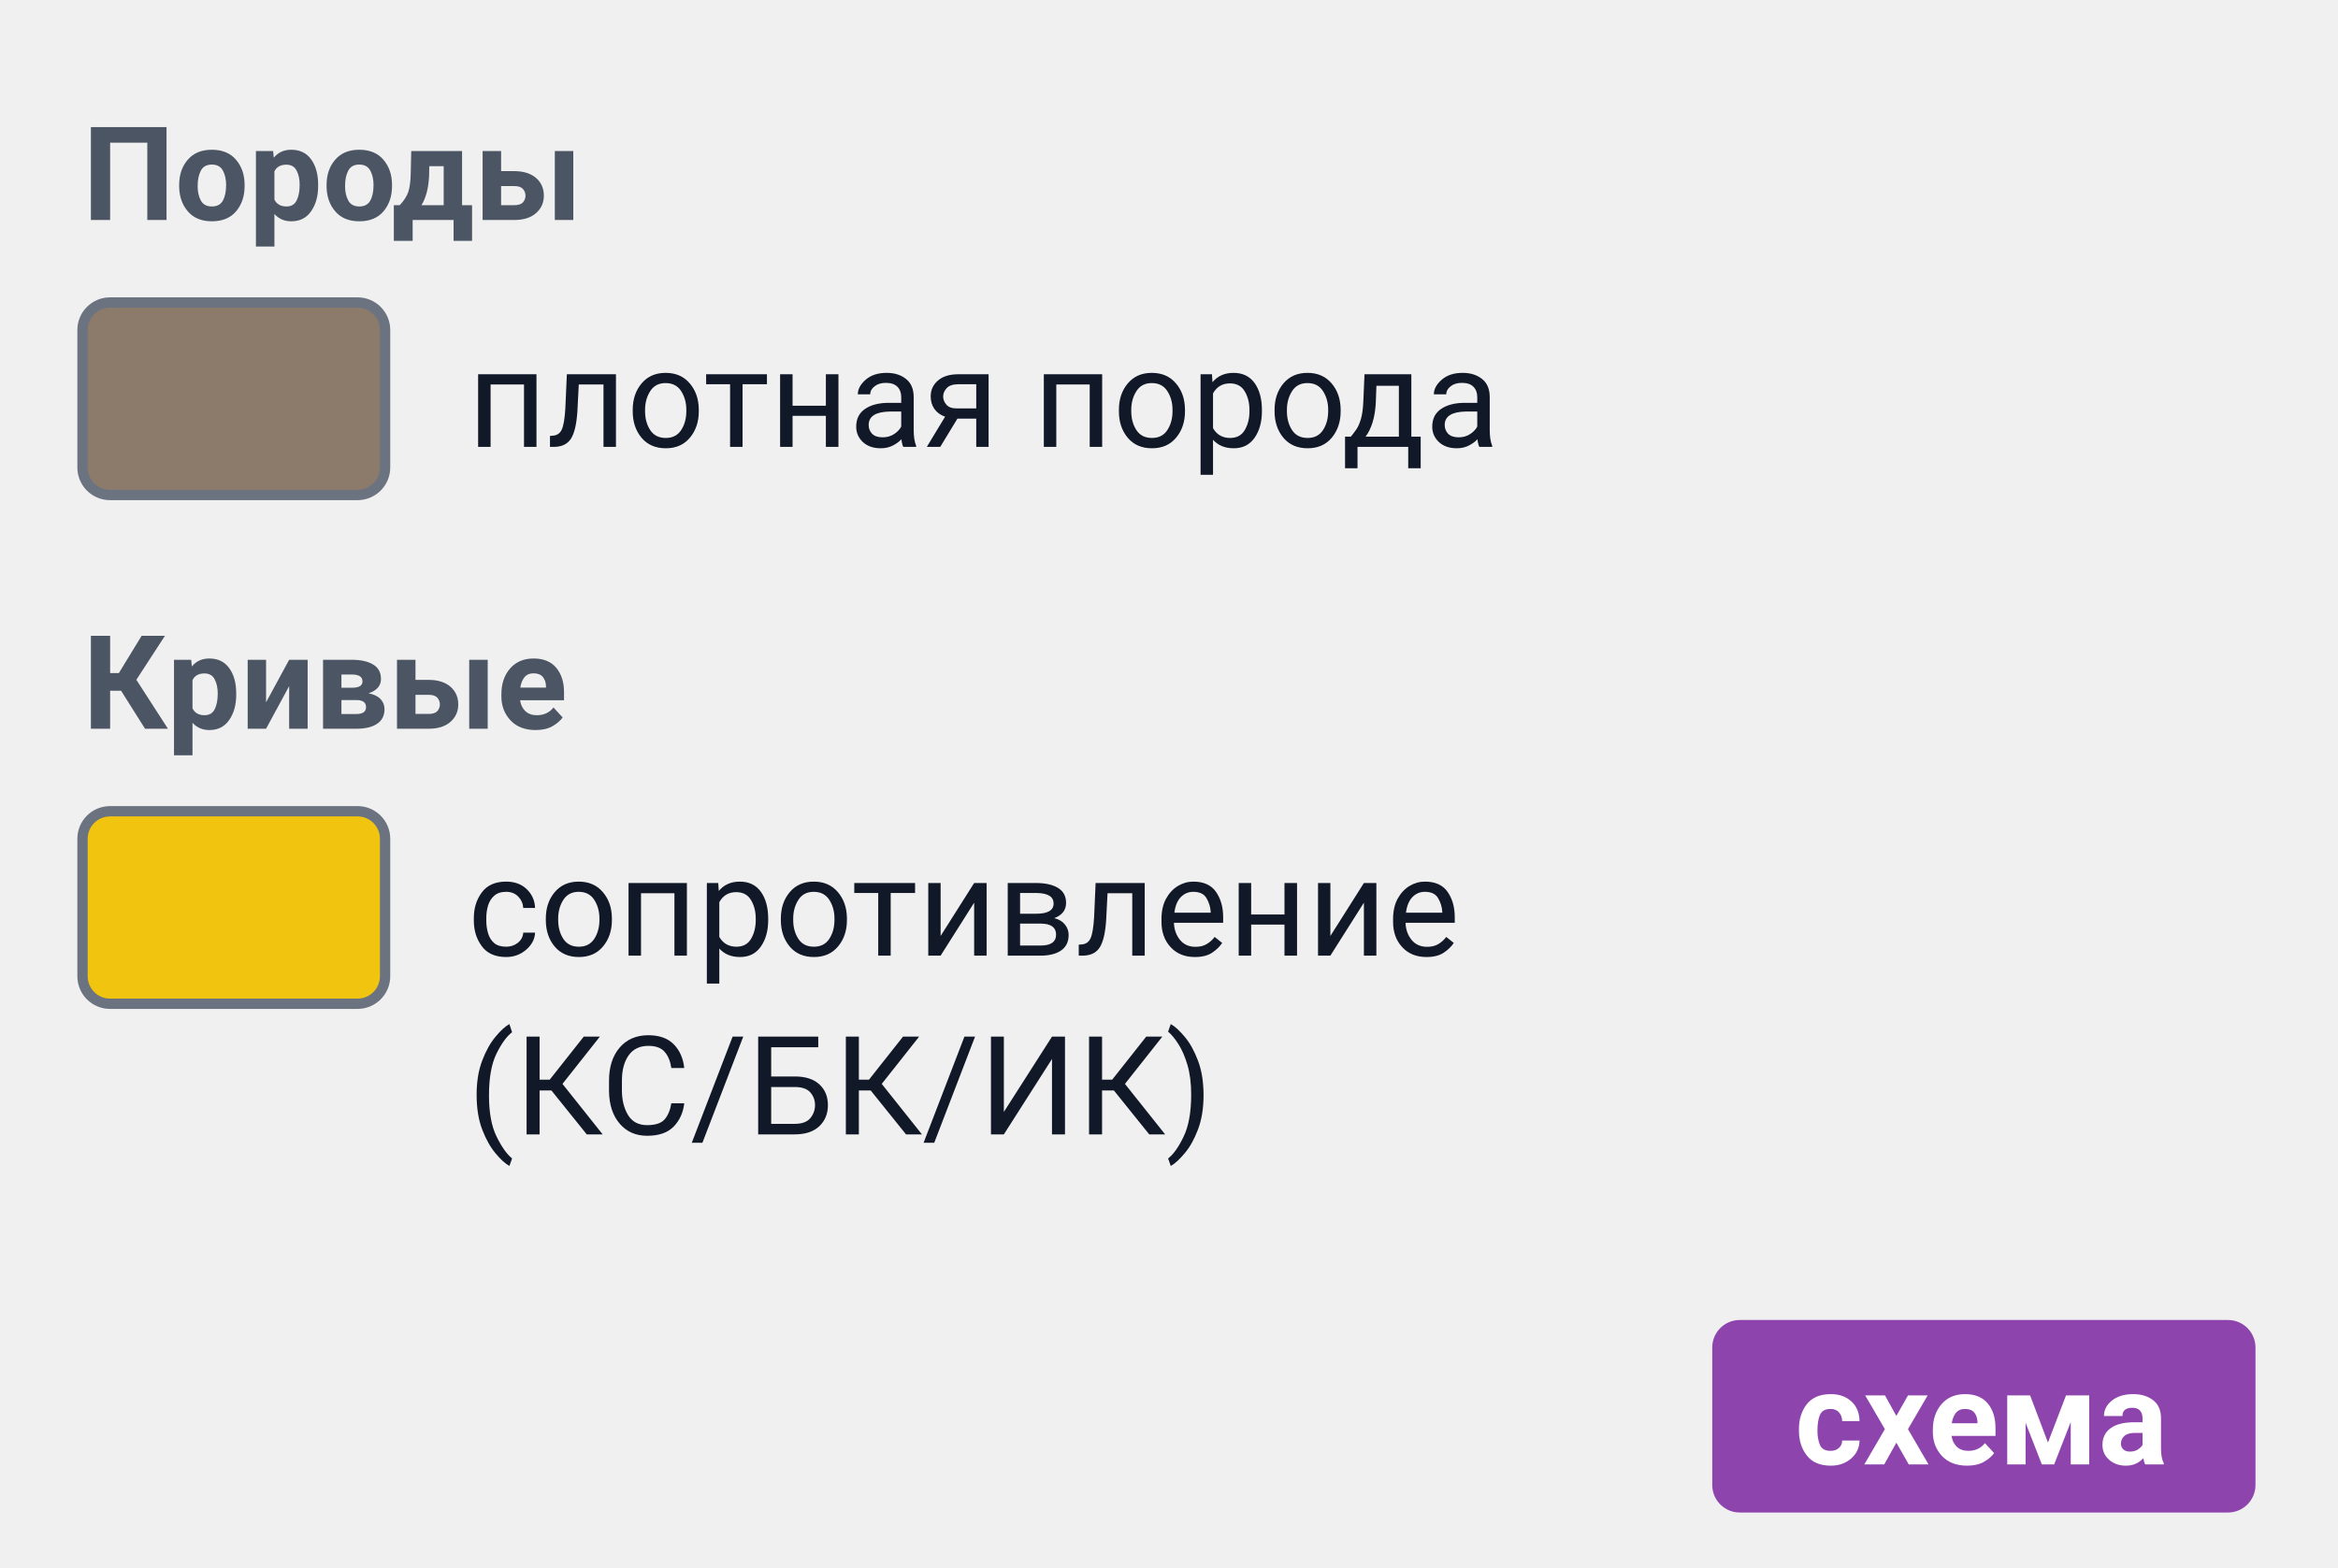
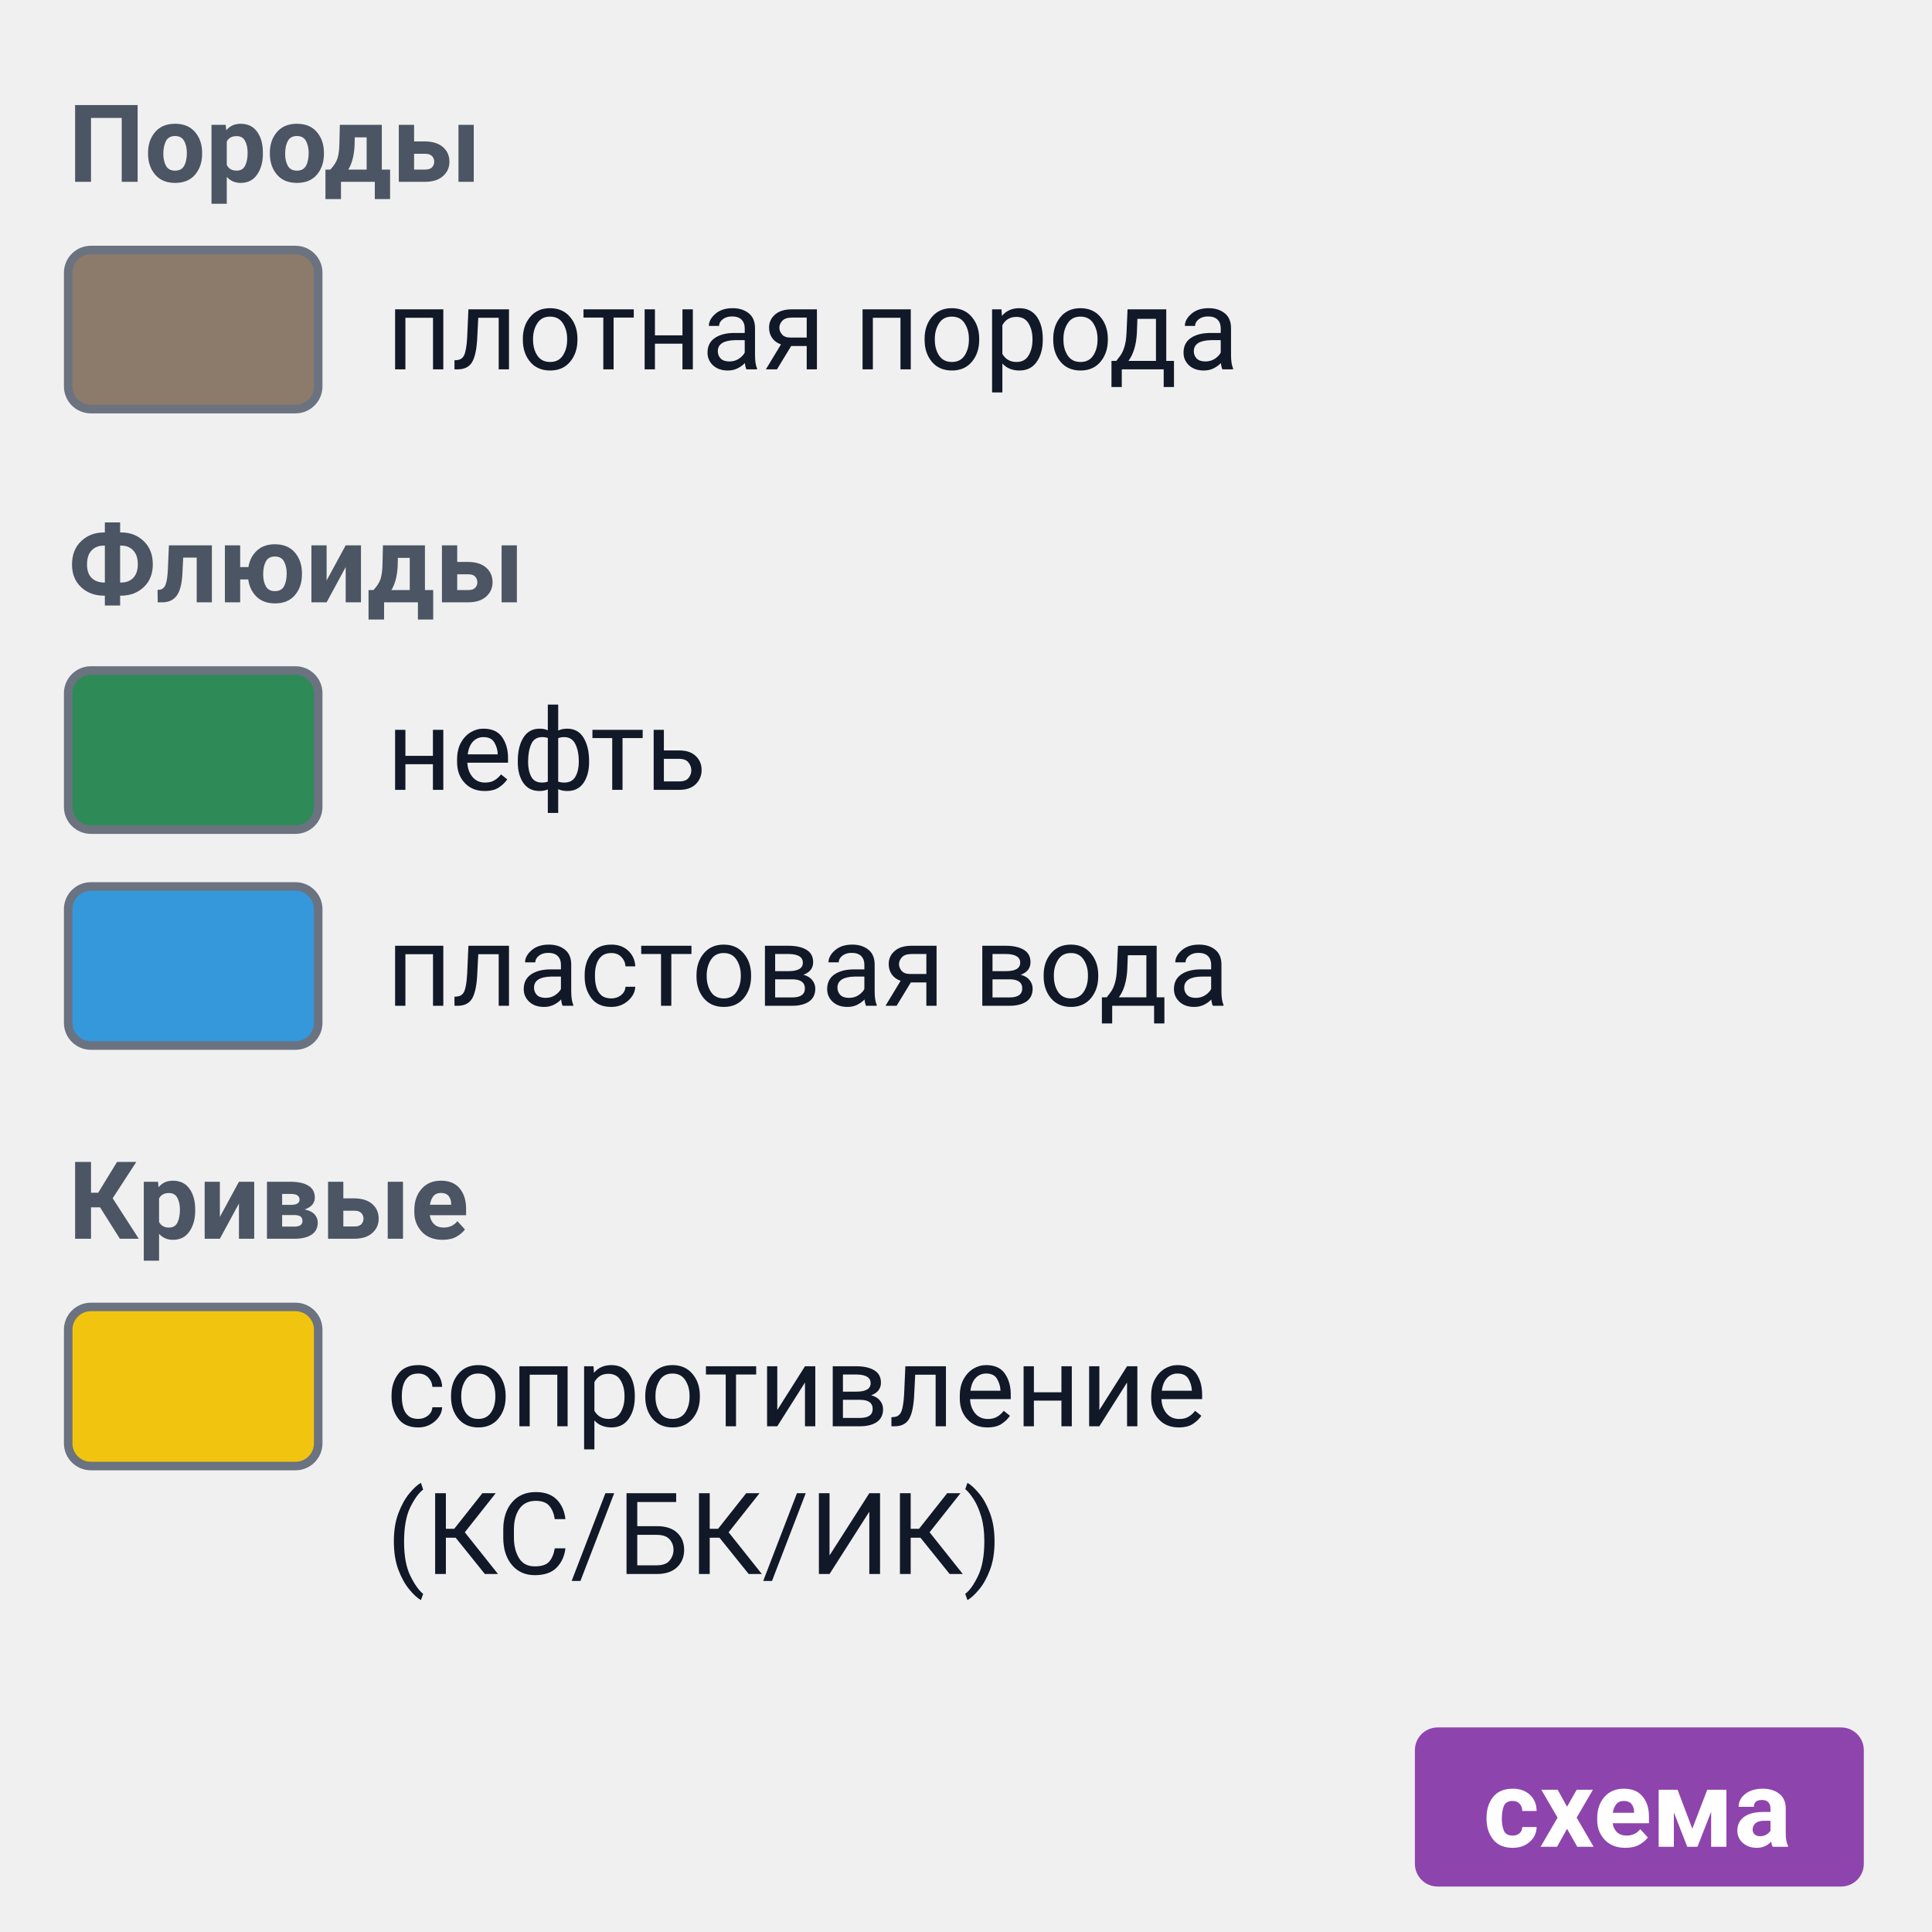
- <svg xmlns="http://www.w3.org/2000/svg" viewBox="0 0 340 228" role="img" aria-label="Условные цвета шага «Плотные прослои искажают сопротивление»: плотная порода, сопротивление (КС/БК/ИК).">
+ <svg xmlns="http://www.w3.org/2000/svg" viewBox="0 0 340 340" role="img" aria-label="Условные цвета шага «Плотные прослои искажают сопротивление»: плотная порода, нефть, пластовая вода, сопротивление (КС/БК/ИК).">
  <style>.i-in{fill:#F3F4F6;stroke:#6B7280;stroke-width:1.5}.i-out{fill:#FFFFFF;stroke:#111827;stroke-width:2.5}.i-node{fill:#E5E7EB;stroke:#374151;stroke-width:1.5}.i-warn{fill:#FFFFFF;stroke:#374151;stroke-width:2;stroke-dasharray:7 5}.it{fill:#111827;font-size:20px;font-family:system-ui,-apple-system,'Segoe UI',Roboto,sans-serif}.ih{fill:#4B5563;font-size:19px;font-weight:700;font-family:system-ui,-apple-system,'Segoe UI',Roboto,sans-serif}.il{fill:#4B5563;font-size:19px;font-family:system-ui,-apple-system,'Segoe UI',Roboto,sans-serif}.ia{stroke:#4B5563;stroke-width:2}.iah{fill:#4B5563}.ibt{fill:#FFFFFF;font-size:19px;font-weight:700;font-family:system-ui,-apple-system,'Segoe UI',Roboto,sans-serif}.isw{stroke:#6B7280;stroke-width:1.5}</style>
  <text class="ih" x="12" y="32">Породы</text>
  <rect class="isw" x="12" y="44" width="44" height="28" rx="4" fill="#8C7B6B" />
  <text class="it" x="68" y="65">плотная порода</text>
-   <text class="ih" x="12" y="106">Кривые</text>
-   <rect class="isw" x="12" y="118" width="44" height="28" rx="4" fill="#F1C40F" />
-   <text class="it" x="68" y="139">сопротивление</text>
-   <text class="it" x="68" y="165">(КС/БК/ИК)</text>
-   <rect x="249" y="192" width="79" height="28" rx="4" fill="#8E44AD" />
-   <text class="ibt" x="261" y="213">схема</text>
+   <text class="ih" x="12" y="106">Флюиды</text>
+   <rect class="isw" x="12" y="118" width="44" height="28" rx="4" fill="#2E8B57" />
+   <text class="it" x="68" y="139">нефть</text>
+   <rect class="isw" x="12" y="156" width="44" height="28" rx="4" fill="#3498DB" />
+   <text class="it" x="68" y="177">пластовая вода</text>
+   <text class="ih" x="12" y="218">Кривые</text>
+   <rect class="isw" x="12" y="230" width="44" height="28" rx="4" fill="#F1C40F" />
+   <text class="it" x="68" y="251">сопротивление</text>
+   <text class="it" x="68" y="277">(КС/БК/ИК)</text>
+   <rect x="249" y="304" width="79" height="28" rx="4" fill="#8E44AD" />
+   <text class="ibt" x="261" y="325">схема</text>
</svg>
